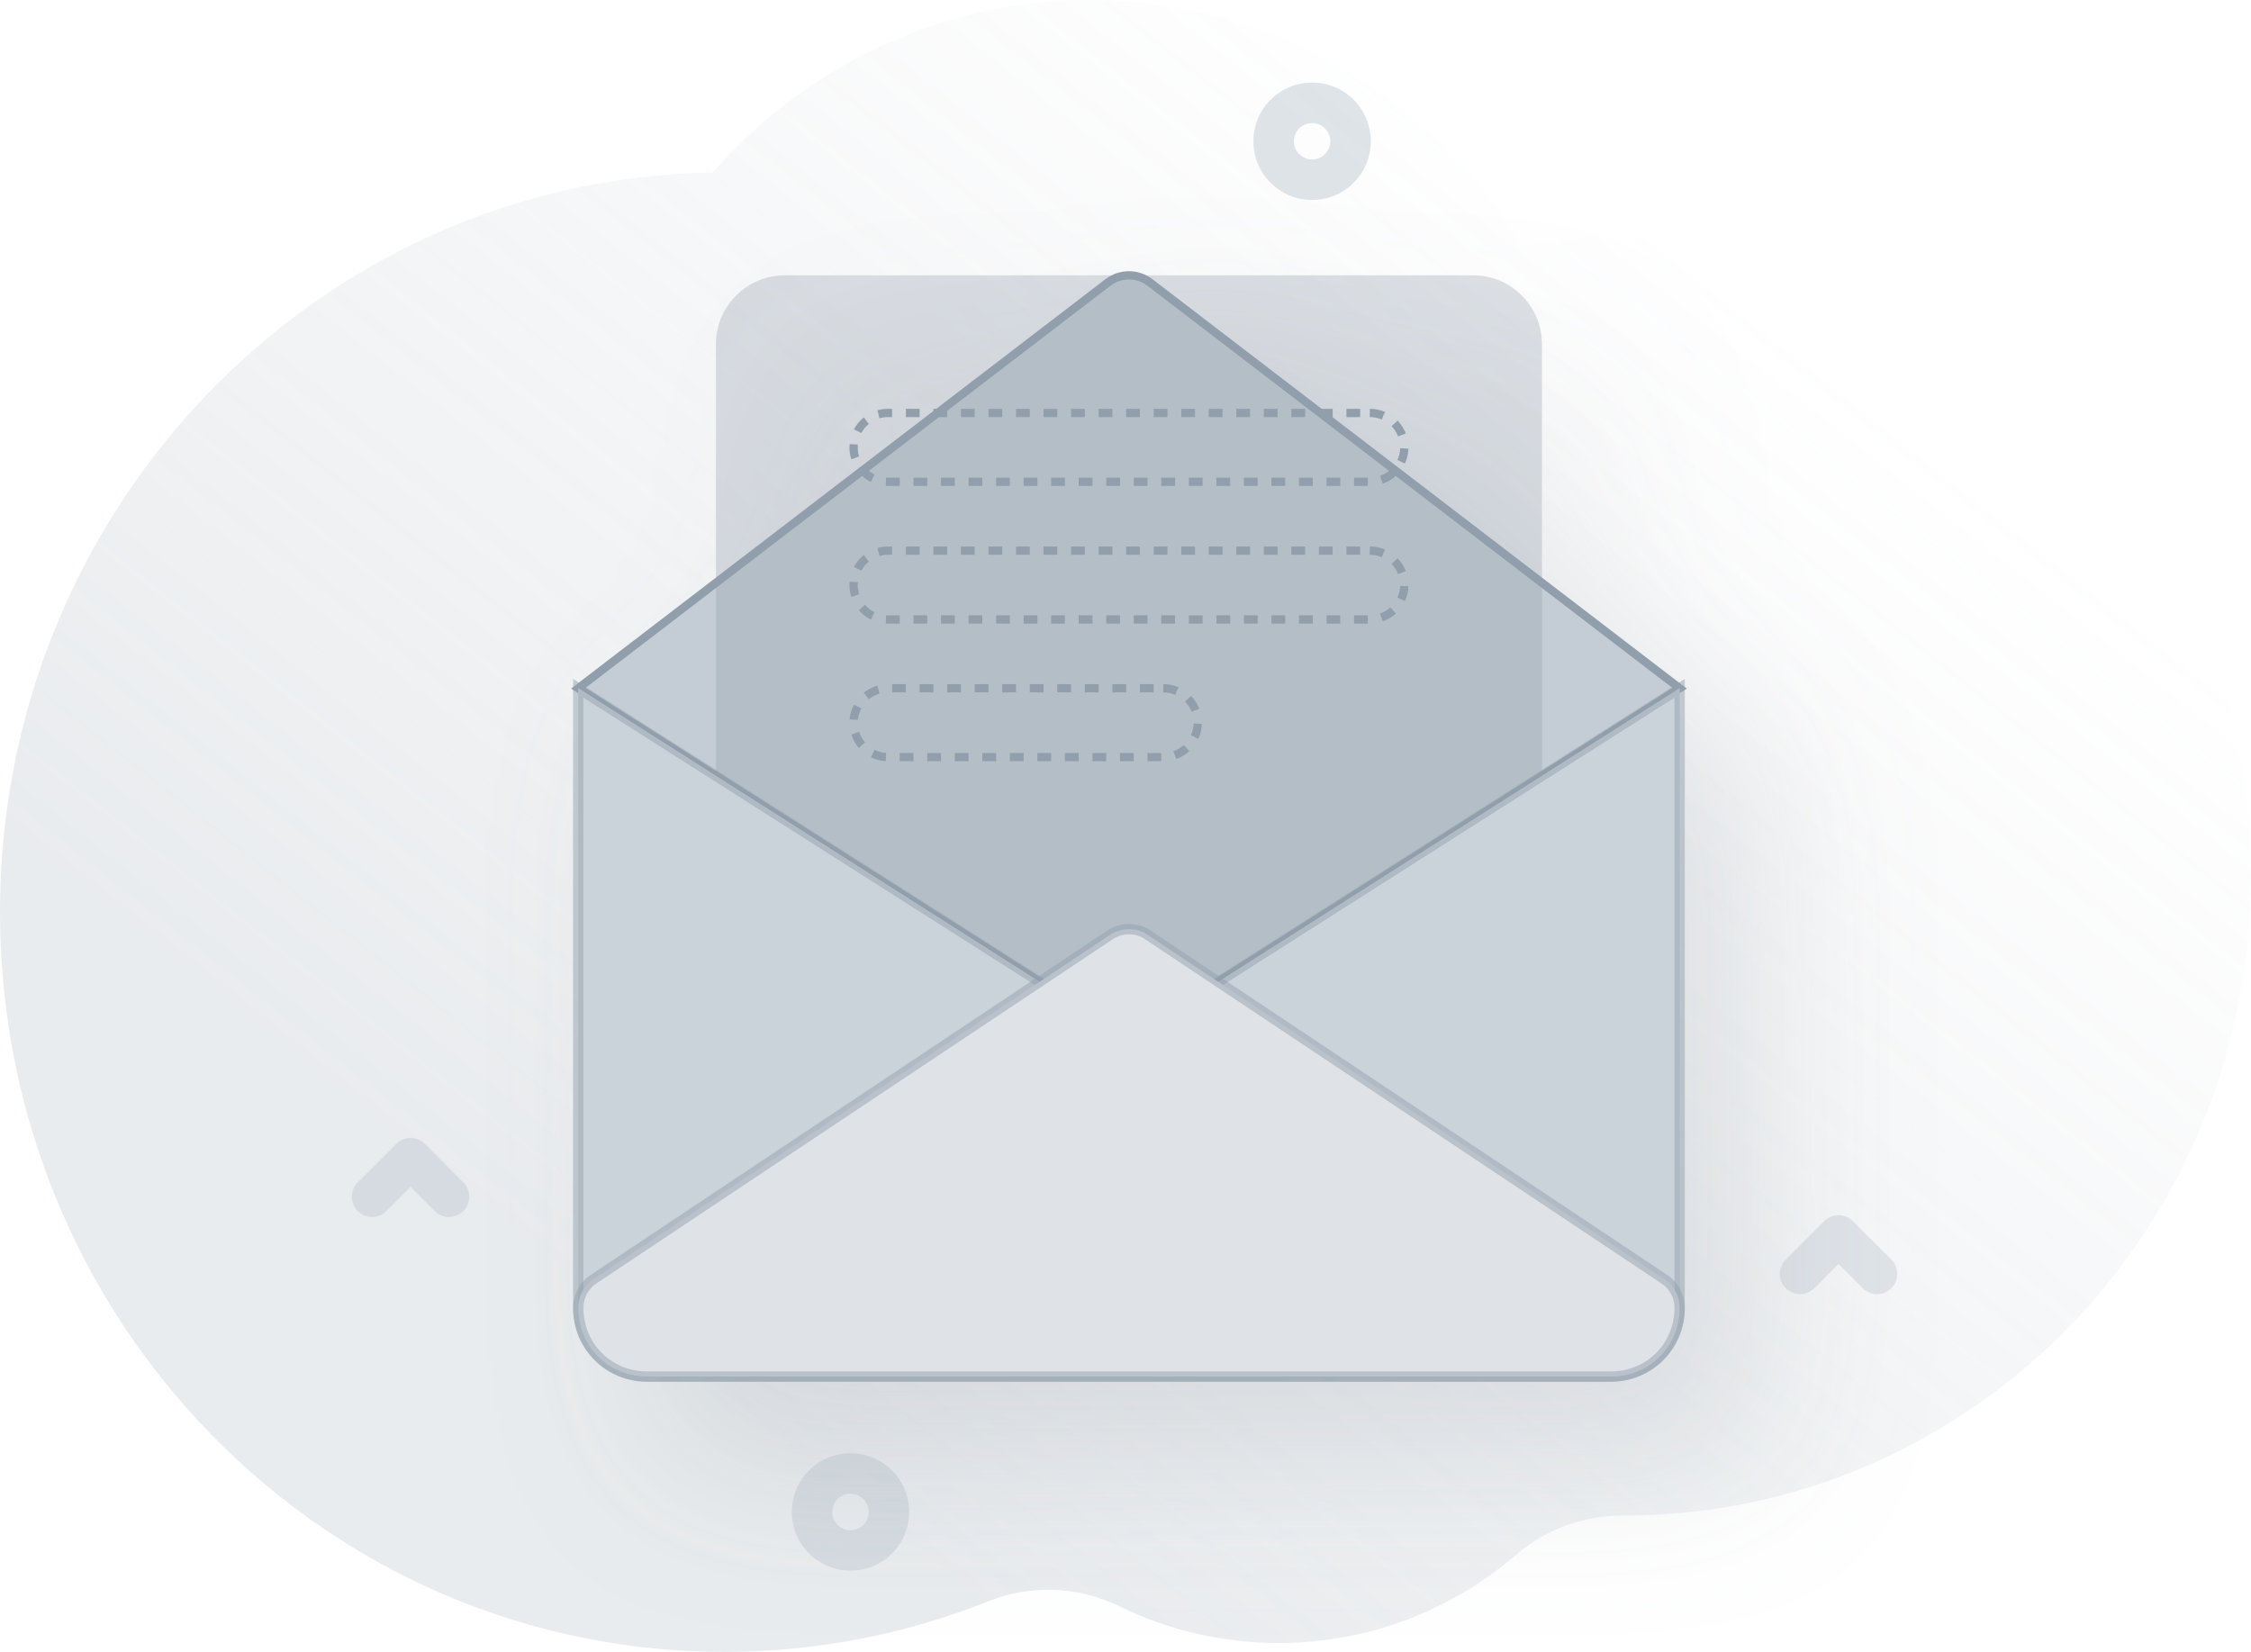
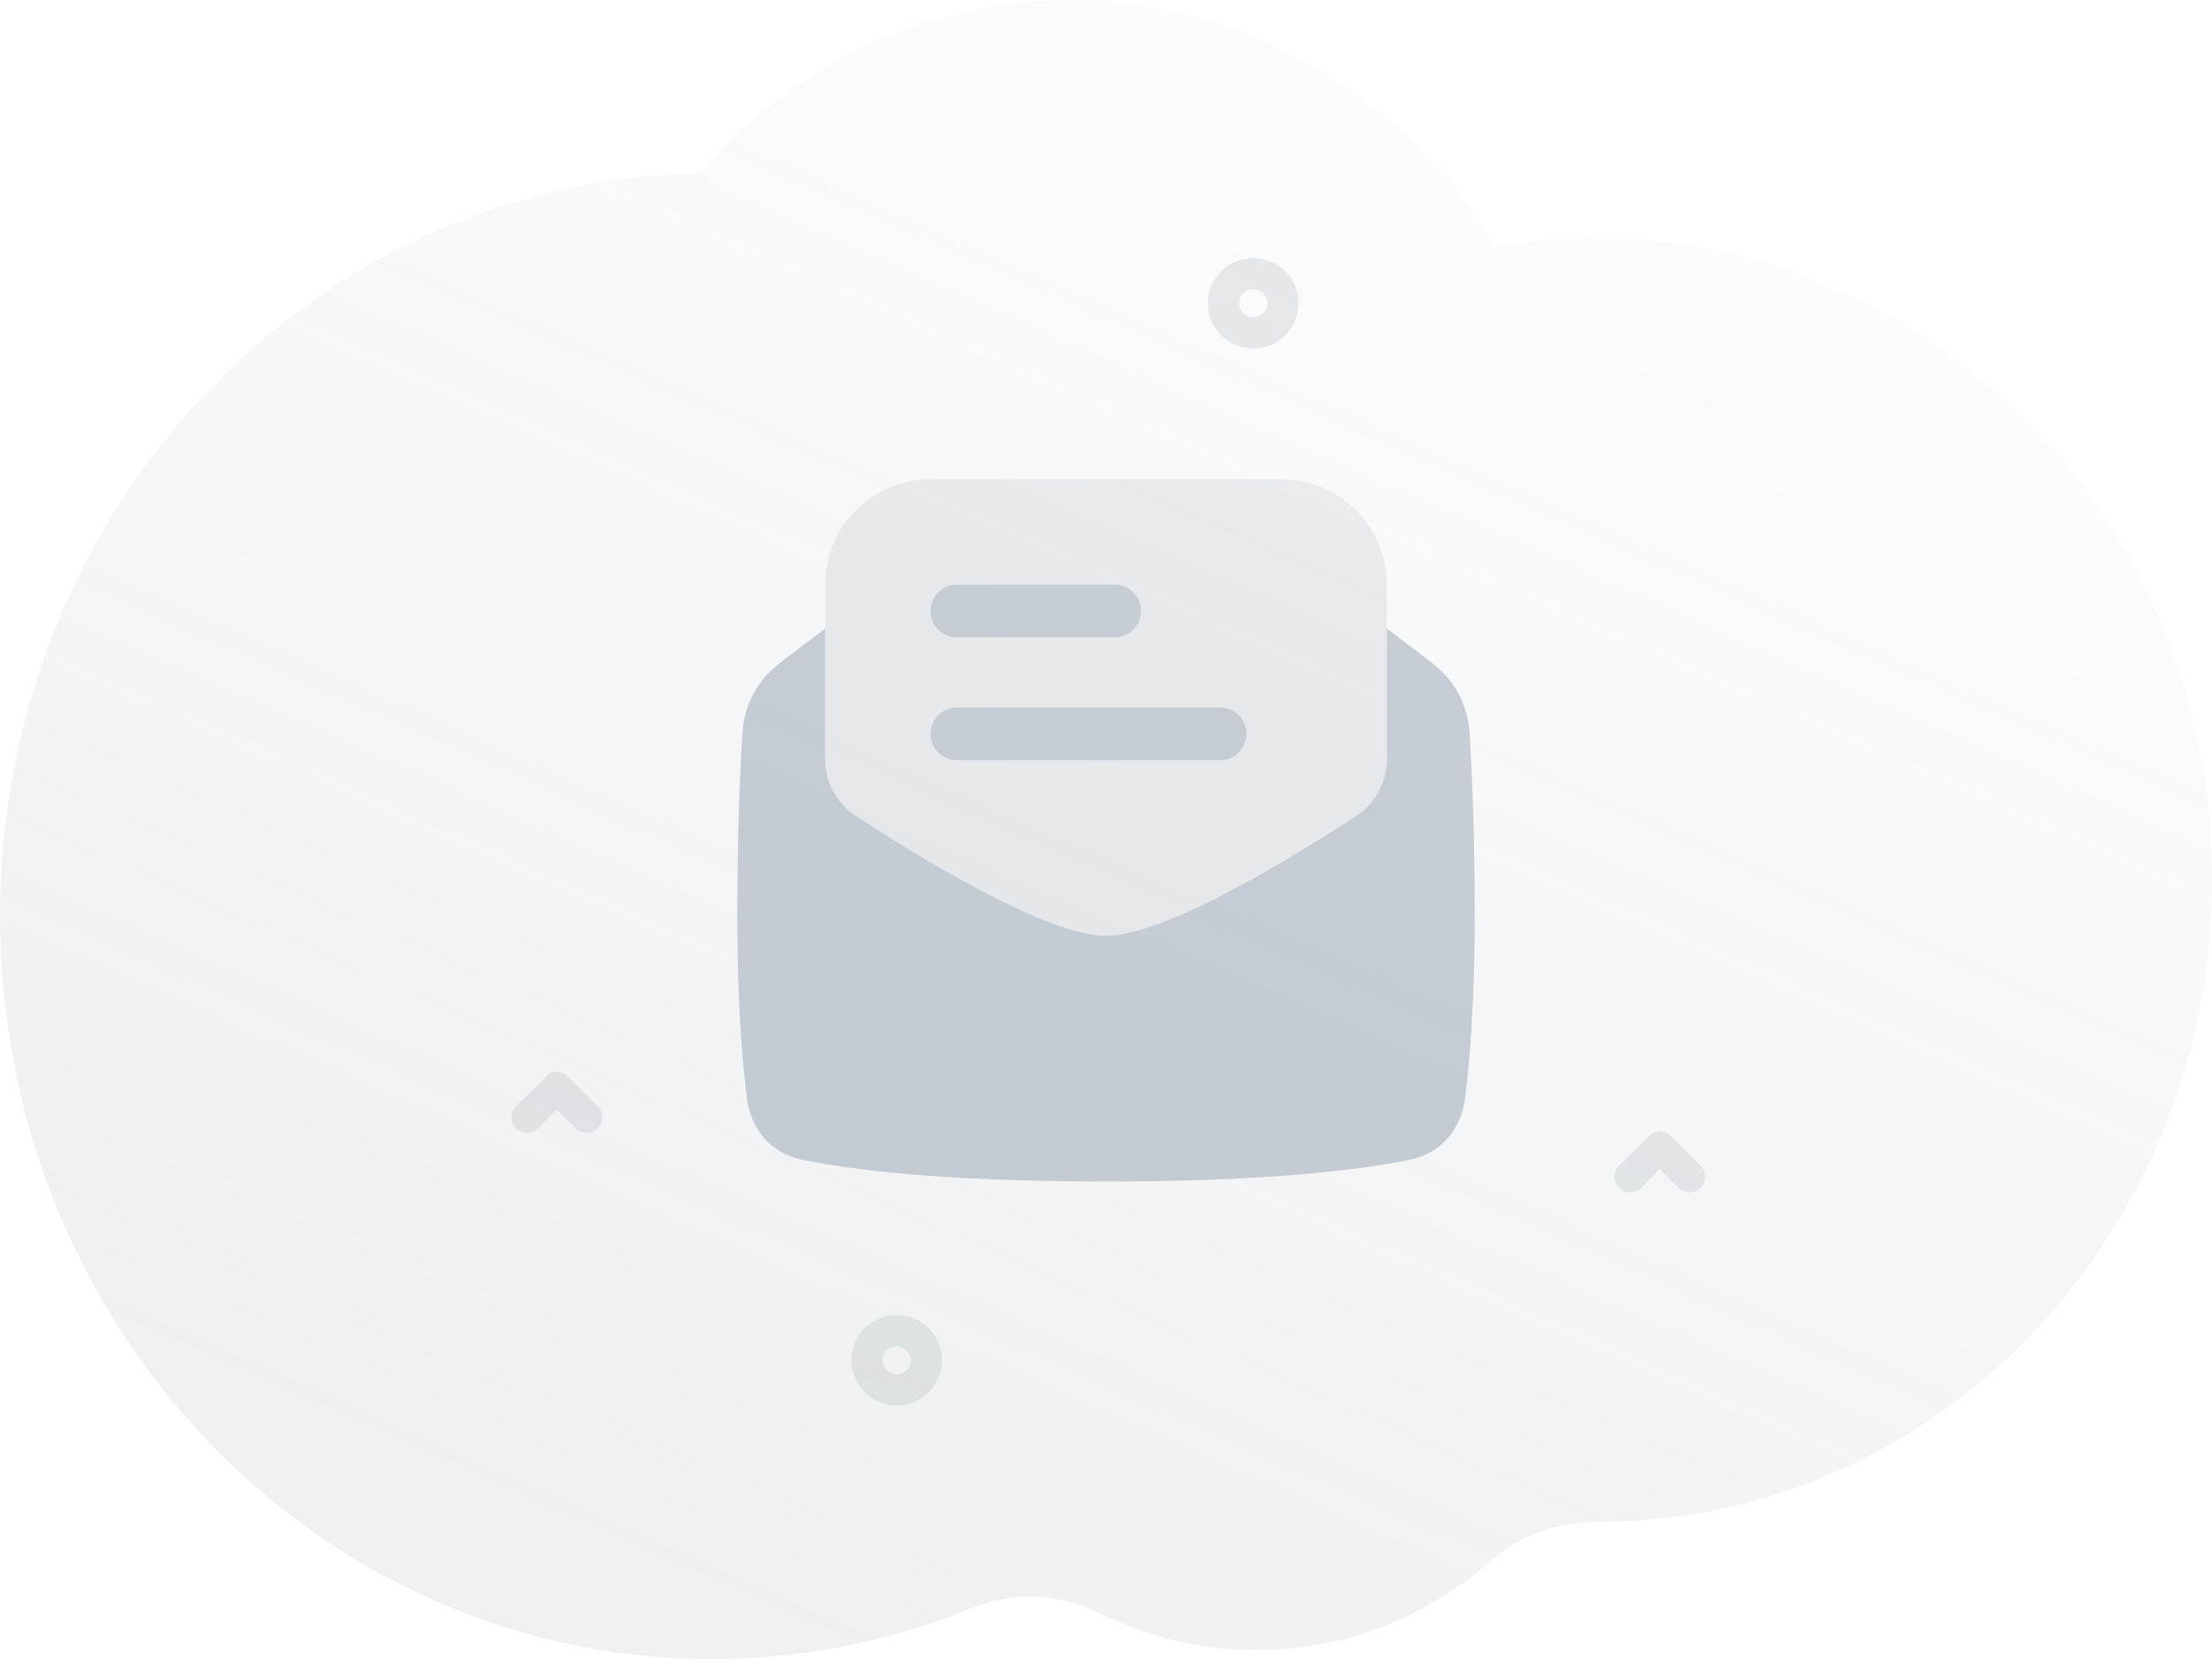
- <svg xmlns="http://www.w3.org/2000/svg" xmlns:xlink="http://www.w3.org/1999/xlink" height="240" viewBox="0 0 327 240" width="327">
+ <svg xmlns="http://www.w3.org/2000/svg" width="320" height="240" viewBox="0 0 320 240" fill="none">
+   <path opacity="0.16" fill-rule="evenodd" clip-rule="evenodd" d="M0 132.52C0 160.159 9.964 185.344 26.359 204.378C45.169 226.221 72.445 239.954 102.848 240C116.136 240.02 128.841 237.409 140.512 232.642C146.546 230.177 153.3 230.46 159.144 233.381C166 236.803 173.676 238.721 181.782 238.721C185.131 238.721 188.41 238.391 191.582 237.766C200.636 235.985 208.875 231.772 215.642 225.805C219.894 222.054 225.34 220.168 230.906 220.175H231.001C249.394 220.175 266.478 214.353 280.663 204.378C293.344 195.471 303.699 183.247 310.598 168.894C316.614 156.387 320 142.259 320 127.305C320 76.018 280.151 34.436 231.001 34.436C225.991 34.436 221.082 34.877 216.293 35.701C203.612 14.28 180.904 0 154.999 0C144.062 0 133.694 2.545 124.412 7.107C115.586 11.432 107.738 17.578 101.319 25.067C79.521 25.429 59.365 32.86 42.869 45.261C16.901 64.77 0 96.588 0 132.52Z" fill="url(#paint0_linear_1216_79869)" />
+   <g opacity="0.2">
+     <path d="M181.286 50.425C179.606 50.425 177.926 49.787 176.647 48.51C174.089 45.956 174.089 41.801 176.647 39.248C179.204 36.696 183.366 36.695 185.924 39.248C188.482 41.802 188.482 45.957 185.924 48.51C184.645 49.787 182.966 50.425 181.286 50.425ZM181.286 41.848C180.765 41.848 180.243 42.045 179.846 42.442C179.052 43.234 179.052 44.524 179.846 45.316C180.64 46.109 181.93 46.109 182.725 45.316C183.518 44.524 183.518 43.235 182.725 42.442C182.328 42.046 181.807 41.848 181.286 41.848Z" fill="#919EAB" />
+     <path d="M129.716 203.333C128.036 203.333 126.356 202.695 125.077 201.418C122.519 198.865 122.519 194.71 125.077 192.156C127.634 189.603 131.797 189.603 134.354 192.156C136.912 194.71 136.912 198.865 134.354 201.418C133.076 202.695 131.396 203.333 129.716 203.333ZM129.716 194.756C129.195 194.756 128.673 194.954 128.276 195.35C127.482 196.142 127.482 197.432 128.276 198.225C129.07 199.017 130.361 199.017 131.155 198.225C131.949 197.432 131.949 196.143 131.155 195.35C130.759 194.954 130.237 194.756 129.716 194.756Z" fill="#919EAB" />
+   </g>
+   <g opacity="0.2">
+     <path d="M244.405 172.488C243.826 172.488 243.247 172.267 242.805 171.826L240.107 169.133L237.408 171.826C236.526 172.708 235.092 172.708 234.21 171.826C233.326 170.944 233.326 169.514 234.21 168.633L238.508 164.342C239.39 163.46 240.823 163.46 241.706 164.342L246.004 168.633C246.888 169.515 246.888 170.945 246.004 171.826C245.563 172.267 244.983 172.488 244.405 172.488Z" fill="#919EAB" />
+     <path d="M84.858 163.883C84.279 163.883 83.7 163.663 83.258 163.222L80.56 160.529L77.861 163.222C76.978 164.104 75.545 164.104 74.663 163.222C73.779 162.34 73.779 160.91 74.663 160.029L78.96 155.738C79.843 154.856 81.276 154.856 82.159 155.738L86.457 160.029C87.341 160.911 87.341 162.341 86.457 163.222C86.015 163.663 85.436 163.883 84.858 163.883Z" fill="#919EAB" />
+   </g>
+   <path opacity="0.16" fill-rule="evenodd" clip-rule="evenodd" d="M119.365 84.578V109.746C119.365 113.071 120.981 116.181 123.762 118.003C132.36 123.636 151.314 135.372 160 135.372C168.686 135.372 187.64 123.636 196.238 118.003C199.019 116.181 200.635 113.071 200.635 109.746V84.578C200.635 76.162 193.813 69.34 185.397 69.34H134.603C126.187 69.34 119.365 76.162 119.365 84.578ZM138.413 84.578C136.309 84.578 134.603 86.284 134.603 88.388C134.603 90.492 136.309 92.197 138.413 92.197H161.27C163.374 92.197 165.079 90.492 165.079 88.388C165.079 86.284 163.374 84.578 161.27 84.578H138.413ZM138.413 102.356C136.309 102.356 134.603 104.062 134.603 106.165C134.603 108.269 136.309 109.975 138.413 109.975H176.508C178.612 109.975 180.317 108.269 180.317 106.165C180.317 104.062 178.612 102.356 176.508 102.356H138.413Z" fill="#919EAB" />
+   <path d="M134.603 88.388C134.603 86.284 136.309 84.578 138.413 84.578H161.27C163.374 84.578 165.079 86.284 165.079 88.388C165.079 90.492 163.374 92.197 161.27 92.197H138.413C136.309 92.197 134.603 90.492 134.603 88.388Z" fill="#919EAB" fill-opacity="0.48" />
+   <path d="M134.603 106.166C134.603 104.062 136.309 102.356 138.413 102.356H176.508C178.612 102.356 180.317 104.062 180.317 106.166C180.317 108.269 178.612 109.975 176.508 109.975H138.413C136.309 109.975 134.603 108.269 134.603 106.166Z" fill="#919EAB" fill-opacity="0.48" />
+   <path d="M119.365 90.932C116.777 92.853 114.49 94.61 112.655 96.045C109.597 98.436 107.68 101.963 107.422 105.836C107.07 111.106 106.667 119.953 106.667 132.832C106.667 145.011 107.388 153.585 108.061 158.938C108.617 163.351 111.572 166.851 115.928 167.751C122.914 169.192 136.252 170.927 160 170.927C183.748 170.927 197.086 169.192 204.072 167.751C208.428 166.851 211.383 163.351 211.939 158.938C212.612 153.585 213.333 145.011 213.333 132.832C213.333 119.953 212.93 111.106 212.578 105.836C212.319 101.963 210.403 98.436 207.345 96.045C205.51 94.61 203.223 92.853 200.635 90.932V109.746C200.635 113.072 199.019 116.181 196.238 118.003C187.64 123.636 168.686 135.372 160 135.372C151.314 135.372 132.36 123.636 123.762 118.003C120.981 116.181 119.365 113.072 119.365 109.746V90.932Z" fill="#919EAB" fill-opacity="0.48" />
  <defs>
-     <linearGradient id="a" x1="19.496%" x2="77.479%" y1="70.898%" y2="18.101%">
-       <stop offset="0" stop-color="#919eab" />
-       <stop offset="1" stop-color="#919eab" stop-opacity="0" />
+     <linearGradient id="paint0_linear_1216_79869" x1="219.207" y1="282.688" x2="336.928" y2="17.365" gradientUnits="userSpaceOnUse">
+       <stop stop-color="#919EAB" />
+       <stop offset="1" stop-color="#919EAB" stop-opacity="0.01" />
    </linearGradient>
-     <filter id="b" height="187.1%" width="187.6%" x="-43.8%" y="-43.5%">
-       <feOffset dx="12" dy="12" in="SourceAlpha" result="shadowOffsetOuter1" />
-       <feGaussianBlur in="shadowOffsetOuter1" result="shadowBlurOuter1" stdDeviation="12" />
-       <feColorMatrix in="shadowBlurOuter1" result="shadowMatrixOuter1" type="matrix" values="0 0 0 0 0.271   0 0 0 0 0.31   0 0 0 0 0.357  0 0 0 0.24 0" />
-       <feMerge>
-         <feMergeNode in="shadowMatrixOuter1" />
-         <feMergeNode in="SourceGraphic" />
-       </feMerge>
-     </filter>
-     <path id="c" d="m82.96 109.03c-.88.65-1.92.97-2.96.97s-2.08-.32-2.96-.97l-77.04-49.03v90c0 5.52 4.48 10 10 10h140c5.52 0 10-4.48 10-10v-90z" />
  </defs>
-   <g fill="none" fill-rule="evenodd">
-     <path d="m0 132.52c0 27.638 10.182 52.823 26.936 71.857 19.221 21.843 47.094 35.576 78.162 35.622 13.578.02 26.562-2.591 38.487-7.358 6.166-2.465 13.068-2.182 19.04.738 7.005 3.422 14.85 5.34 23.133 5.34 3.422 0 6.773-.33 10.014-.956 9.252-1.78 17.672-5.993 24.586-11.96 4.345-3.752 9.911-5.637 15.599-5.631h.097c18.795 0 36.253-5.821 50.748-15.797 12.958-8.907 23.54-21.131 30.59-35.483 6.147-12.507 9.607-26.636 9.607-41.589 0-51.287-40.721-92.87-90.946-92.87-5.12 0-10.136.442-15.03 1.266-12.958-21.421-36.163-35.701-62.634-35.701-11.176 0-21.771 2.545-31.256 7.107-9.019 4.325-17.039 10.47-23.599 17.959-22.275.363-42.871 7.793-59.729 20.194-26.536 19.509-43.806 51.327-43.806 87.26z" fill="url(#a)" opacity=".2" />
-     <g fill-rule="nonzero" transform="translate(51 12)">
-       <path d="m139.605 17.05c-2.185 0-4.369-.831-6.031-2.494-3.326-3.326-3.326-8.737 0-12.062 3.324-3.325 8.736-3.326 12.062 0 3.326 3.326 3.326 8.737 0 12.062-1.662 1.663-3.846 2.494-6.031 2.494zm0-11.171c-.678 0-1.356.258-1.872.774-1.032 1.032-1.032 2.711 0 3.744 1.033 1.032 2.711 1.032 3.744 0 1.032-1.032 1.032-2.711 0-3.744-.516-.516-1.194-.774-1.871-.774z" fill="#c4cdd5" opacity=".545" />
-       <path d="m72.552 216.194c-2.184 0-4.369-.832-6.031-2.494-3.326-3.326-3.326-8.737 0-12.062 3.325-3.325 8.738-3.325 12.062 0 3.326 3.326 3.326 8.737 0 12.062-1.662 1.663-3.847 2.494-6.031 2.494zm0-11.171c-.678 0-1.356.258-1.872.774-1.032 1.032-1.032 2.711 0 3.744 1.033 1.032 2.711 1.032 3.744 0 1.032-1.032 1.032-2.711 0-3.744-.516-.516-1.194-.774-1.872-.774z" fill="#c4cdd5" opacity=".545" />
-       <path d="m221.674 176.022c-.752 0-1.506-.287-2.079-.861l-3.509-3.508-3.509 3.508c-1.148 1.148-3.011 1.148-4.159 0-1.149-1.149-1.149-3.011 0-4.159l5.588-5.588c1.148-1.148 3.011-1.148 4.159 0l5.588 5.588c1.149 1.149 1.149 3.011 0 4.159-.574.574-1.327.861-2.079.861z" fill="#dfe3e8" />
-       <path d="m14.226 164.816c-.752 0-1.506-.287-2.079-.861l-3.509-3.508-3.509 3.508c-1.148 1.148-3.011 1.148-4.159 0-1.149-1.149-1.149-3.011 0-4.159l5.588-5.588c1.148-1.148 3.011-1.148 4.159 0l5.588 5.588c1.149 1.149 1.149 3.011 0 4.159-.574.574-1.327.861-2.079.861z" fill="#d5dbe0" />
-     </g>
-     <g filter="url(#b)" transform="translate(84 40)">
-       <g fill-rule="nonzero">
-         <path d="m0 60 77.04 49.03c.88.65 1.92.97 2.96.97s2.08-.32 2.96-.97l77.04-49.03-77-59c-1.78-1.33-4.22-1.33-6 0z" fill="#c4cdd5" stroke="#919eab" stroke-width="1.2" />
-         <path d="m130 0h-100c-5.51 0-10 4.49-10 10v110c0 2.76 2.24 5 5 5h110c2.76 0 5-2.24 5-5v-110c0-5.51-4.48-10-10-10z" fill="#919eab" opacity=".32" />
-         <path d="m85 60c2.76 0 5 2.24 5 5s-2.24 5-5 5h-40c-2.76 0-5-2.24-5-5s2.24-5 5-5zm30-20c2.76 0 5 2.24 5 5s-2.24 5-5 5h-70c-2.76 0-5-2.24-5-5s2.24-5 5-5zm0-20c2.76 0 5 2.24 5 5s-2.24 5-5 5h-70c-2.76 0-5-2.24-5-5s2.24-5 5-5z" stroke="#919eab" stroke-dasharray="2 2" stroke-width="1.2" />
-       </g>
-       <use fill="#dfe3e8" xlink:href="#c" />
-       <g stroke="#919eab" stroke-opacity=".48" stroke-width="1.5">
-         <use fill="#c4cdd5" fill-opacity=".72" xlink:href="#c" />
-         <path d="m150 160h-140c-5.61 0-10-4.39-10-10 0-1.59.76-3.09 2.04-4.03l75-50c.88-.65 1.92-.97 2.96-.97s2.08.32 2.96.97l75 50c1.28.94 2.04 2.44 2.04 4.03 0 5.61-4.39 10-10 10z" fill="#dfe3e8" />
-       </g>
-     </g>
-   </g>
</svg>
